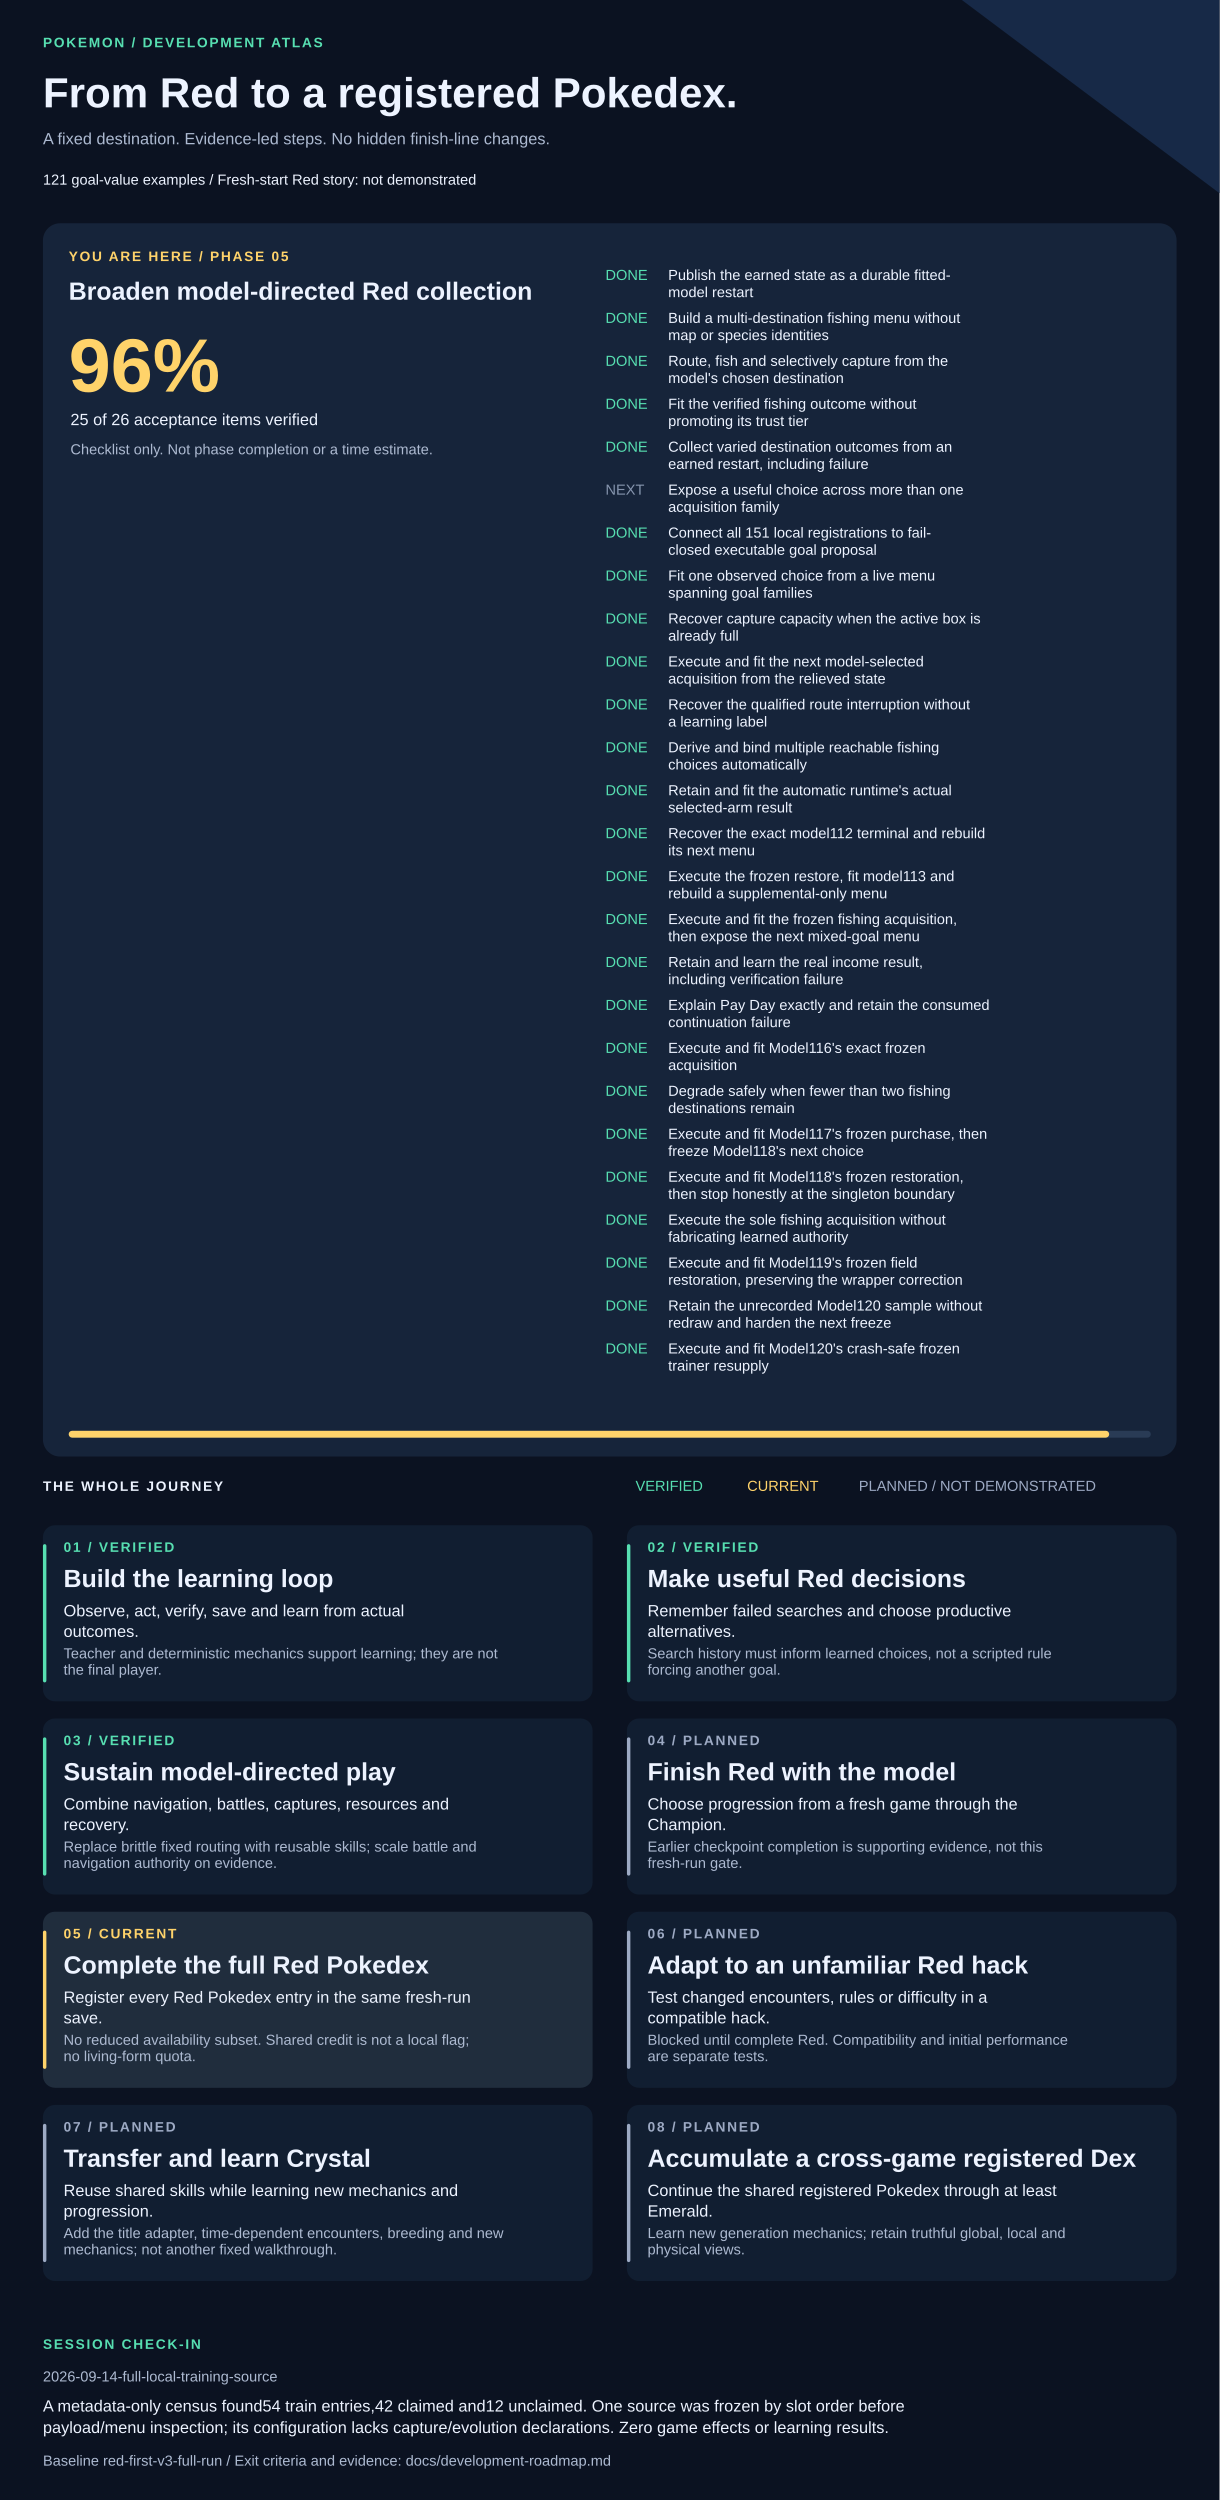
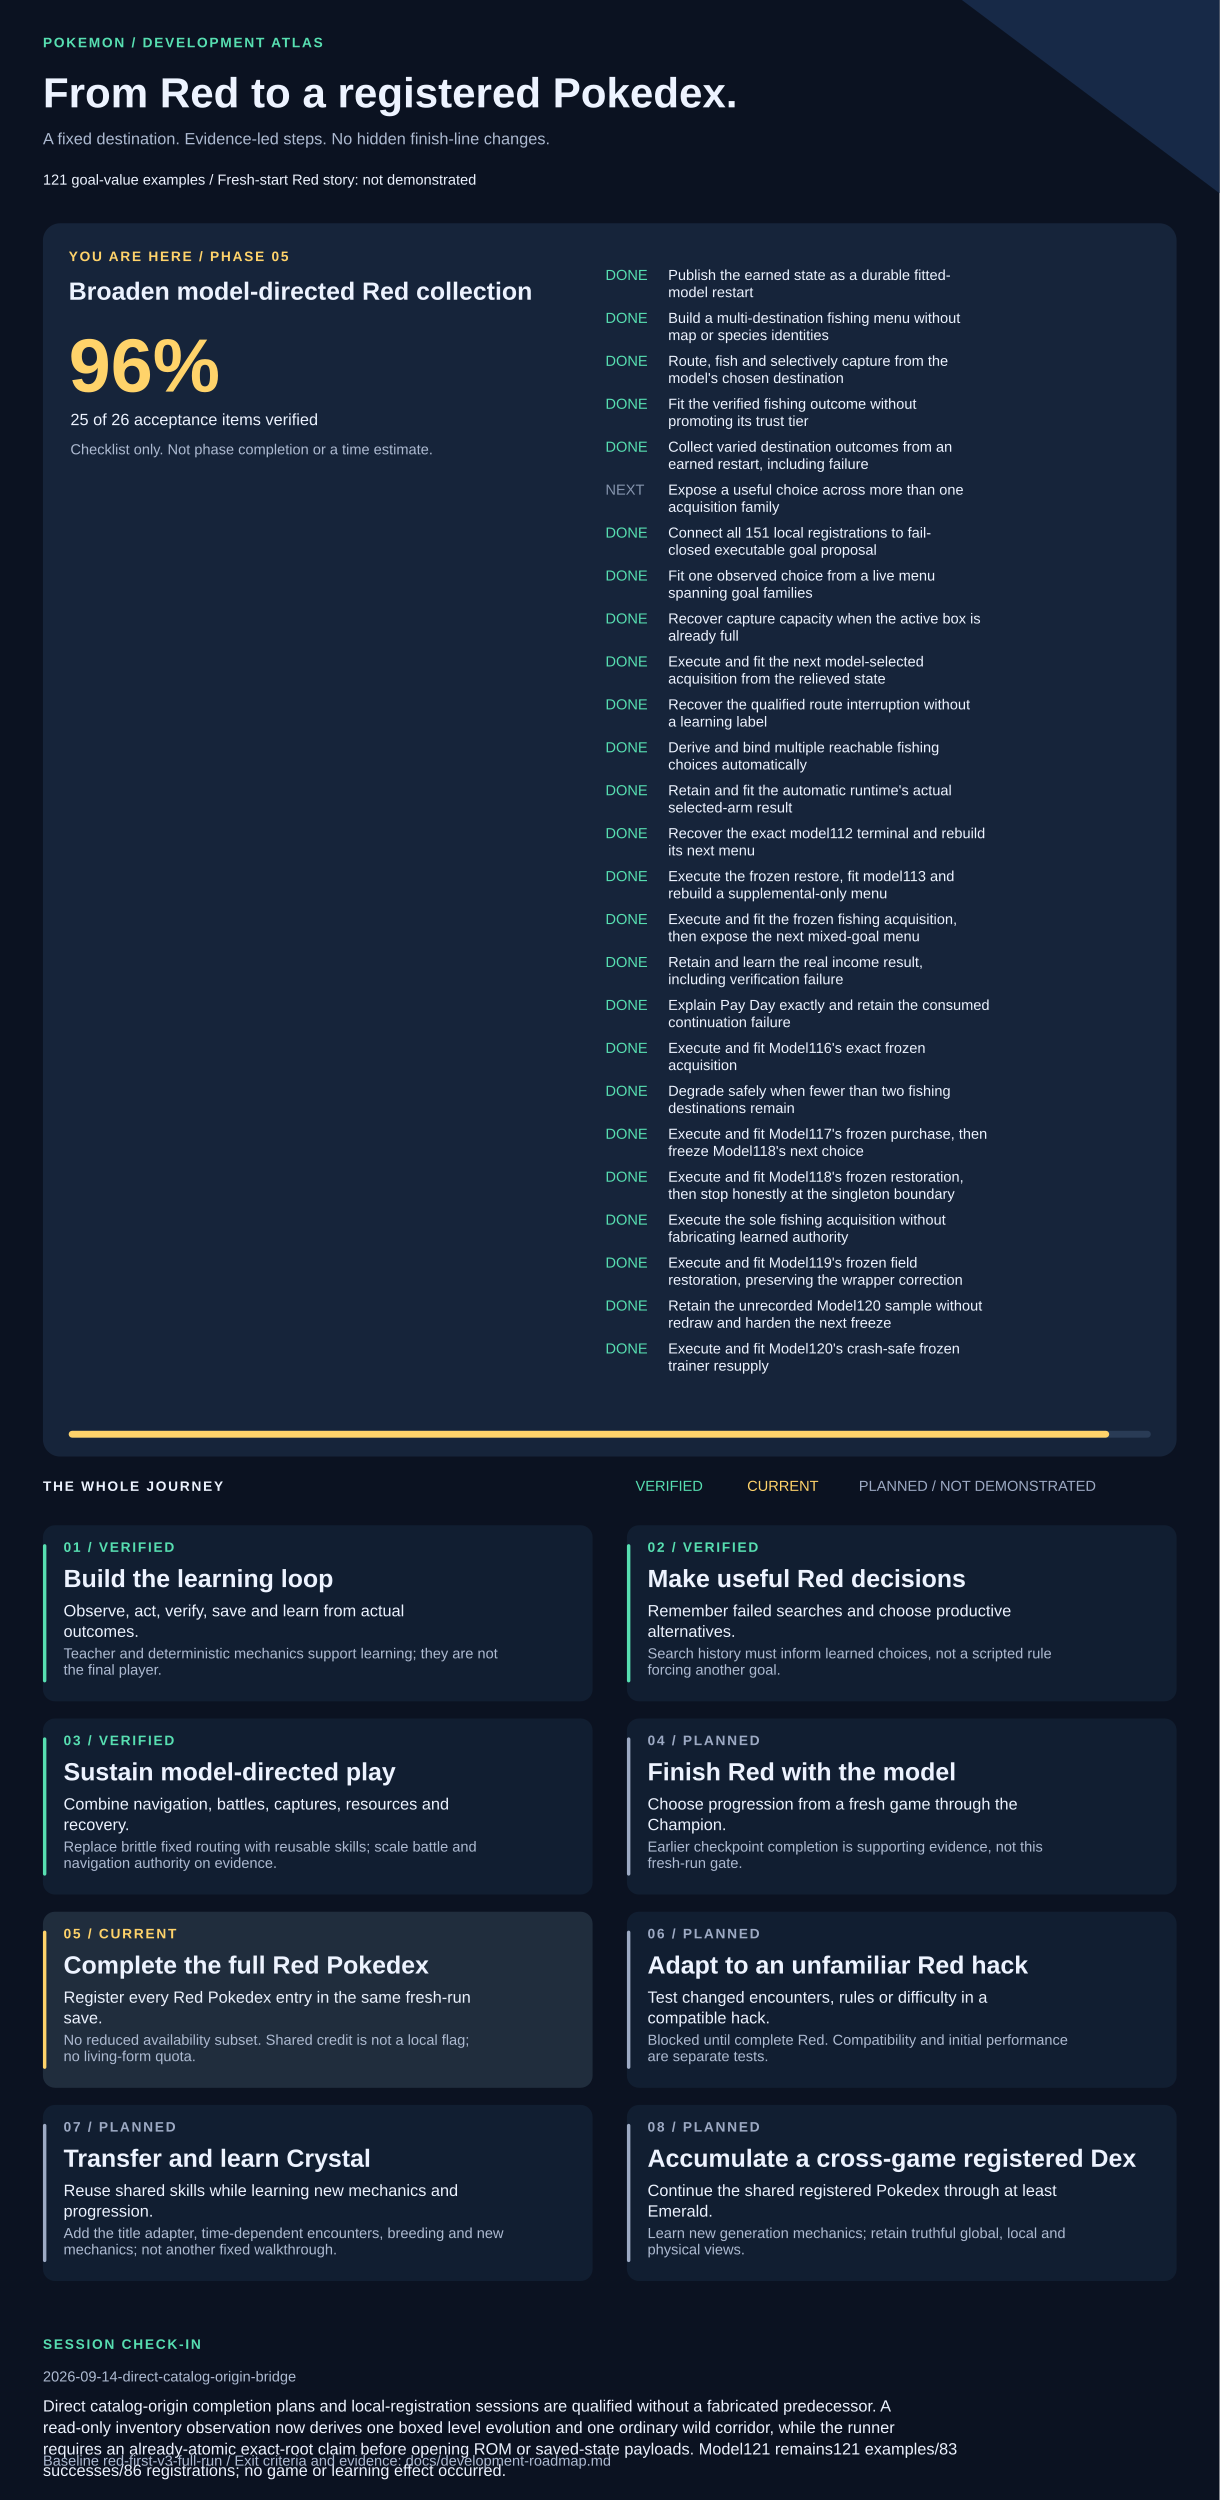
<svg xmlns="http://www.w3.org/2000/svg" width="1420" height="2911" viewBox="0 0 1420 2911" role="img" aria-labelledby="title description">
  <style>text{font-family:Arial,Helvetica,sans-serif;fill:#edf3ff}.muted{fill:#adbad1}.eyebrow{font-size:16px;letter-spacing:2px;font-weight:bold}.heading{font-size:29px;font-weight:bold}.body{font-size:19px}.small{font-size:17px}</style>
  <rect width="1420" height="2911" fill="#0b1221" />
  <path d="M1120 0H1420V225Z" fill="#172947" />
  <text x="50" y="55" class="eyebrow" style="fill:#57dfb1">POKEMON / DEVELOPMENT ATLAS</text>
  <text x="50" y="125" style="font-size:49px;font-weight:bold">From Red to a registered Pokedex.</text>
  <text x="50" y="168" class="body muted">A fixed destination. Evidence-led steps. No hidden finish-line changes.</text>
  <text x="50" y="215" class="small">121 goal-value examples  /  Fresh-start Red story: not demonstrated</text>
  <rect x="50" y="260" width="1320" height="1436" rx="20" fill="#16243a" />
  <text x="80" y="304" class="eyebrow" style="fill:#ffd36a">YOU ARE HERE / PHASE 05</text>
  <text x="80" y="349" class="heading">Broaden model-directed Red collection</text>
  <text x="80" y="456" style="font-size:88px;font-weight:bold;fill:#ffd36a">96%</text>
  <text x="82" y="495" class="body">25 of 26 acceptance items verified</text>
  <text x="82" y="529" class="small muted">Checklist only. Not phase completion or a time estimate.</text>
  <text x="705" y="326" class="small" style="fill:#57dfb1">DONE</text>
  <text x="778" y="326" class="small">Publish the earned state as a durable fitted-</text>
  <text x="778" y="346" class="small">model restart</text>
  <text x="705" y="376" class="small" style="fill:#57dfb1">DONE</text>
  <text x="778" y="376" class="small">Build a multi-destination fishing menu without</text>
  <text x="778" y="396" class="small">map or species identities</text>
  <text x="705" y="426" class="small" style="fill:#57dfb1">DONE</text>
  <text x="778" y="426" class="small">Route, fish and selectively capture from the</text>
  <text x="778" y="446" class="small">model's chosen destination</text>
  <text x="705" y="476" class="small" style="fill:#57dfb1">DONE</text>
  <text x="778" y="476" class="small">Fit the verified fishing outcome without</text>
  <text x="778" y="496" class="small">promoting its trust tier</text>
  <text x="705" y="526" class="small" style="fill:#57dfb1">DONE</text>
  <text x="778" y="526" class="small">Collect varied destination outcomes from an</text>
  <text x="778" y="546" class="small">earned restart, including failure</text>
  <text x="705" y="576" class="small" style="fill:#8594ad">NEXT</text>
  <text x="778" y="576" class="small">Expose a useful choice across more than one</text>
  <text x="778" y="596" class="small">acquisition family</text>
  <text x="705" y="626" class="small" style="fill:#57dfb1">DONE</text>
  <text x="778" y="626" class="small">Connect all 151 local registrations to fail-</text>
  <text x="778" y="646" class="small">closed executable goal proposal</text>
  <text x="705" y="676" class="small" style="fill:#57dfb1">DONE</text>
  <text x="778" y="676" class="small">Fit one observed choice from a live menu</text>
  <text x="778" y="696" class="small">spanning goal families</text>
  <text x="705" y="726" class="small" style="fill:#57dfb1">DONE</text>
  <text x="778" y="726" class="small">Recover capture capacity when the active box is</text>
  <text x="778" y="746" class="small">already full</text>
  <text x="705" y="776" class="small" style="fill:#57dfb1">DONE</text>
  <text x="778" y="776" class="small">Execute and fit the next model-selected</text>
  <text x="778" y="796" class="small">acquisition from the relieved state</text>
  <text x="705" y="826" class="small" style="fill:#57dfb1">DONE</text>
  <text x="778" y="826" class="small">Recover the qualified route interruption without</text>
  <text x="778" y="846" class="small">a learning label</text>
  <text x="705" y="876" class="small" style="fill:#57dfb1">DONE</text>
  <text x="778" y="876" class="small">Derive and bind multiple reachable fishing</text>
  <text x="778" y="896" class="small">choices automatically</text>
  <text x="705" y="926" class="small" style="fill:#57dfb1">DONE</text>
  <text x="778" y="926" class="small">Retain and fit the automatic runtime's actual</text>
  <text x="778" y="946" class="small">selected-arm result</text>
  <text x="705" y="976" class="small" style="fill:#57dfb1">DONE</text>
  <text x="778" y="976" class="small">Recover the exact model112 terminal and rebuild</text>
  <text x="778" y="996" class="small">its next menu</text>
  <text x="705" y="1026" class="small" style="fill:#57dfb1">DONE</text>
  <text x="778" y="1026" class="small">Execute the frozen restore, fit model113 and</text>
  <text x="778" y="1046" class="small">rebuild a supplemental-only menu</text>
  <text x="705" y="1076" class="small" style="fill:#57dfb1">DONE</text>
  <text x="778" y="1076" class="small">Execute and fit the frozen fishing acquisition,</text>
  <text x="778" y="1096" class="small">then expose the next mixed-goal menu</text>
  <text x="705" y="1126" class="small" style="fill:#57dfb1">DONE</text>
  <text x="778" y="1126" class="small">Retain and learn the real income result,</text>
  <text x="778" y="1146" class="small">including verification failure</text>
  <text x="705" y="1176" class="small" style="fill:#57dfb1">DONE</text>
  <text x="778" y="1176" class="small">Explain Pay Day exactly and retain the consumed</text>
  <text x="778" y="1196" class="small">continuation failure</text>
  <text x="705" y="1226" class="small" style="fill:#57dfb1">DONE</text>
  <text x="778" y="1226" class="small">Execute and fit Model116's exact frozen</text>
  <text x="778" y="1246" class="small">acquisition</text>
  <text x="705" y="1276" class="small" style="fill:#57dfb1">DONE</text>
  <text x="778" y="1276" class="small">Degrade safely when fewer than two fishing</text>
  <text x="778" y="1296" class="small">destinations remain</text>
  <text x="705" y="1326" class="small" style="fill:#57dfb1">DONE</text>
  <text x="778" y="1326" class="small">Execute and fit Model117's frozen purchase, then</text>
  <text x="778" y="1346" class="small">freeze Model118's next choice</text>
  <text x="705" y="1376" class="small" style="fill:#57dfb1">DONE</text>
  <text x="778" y="1376" class="small">Execute and fit Model118's frozen restoration,</text>
  <text x="778" y="1396" class="small">then stop honestly at the singleton boundary</text>
  <text x="705" y="1426" class="small" style="fill:#57dfb1">DONE</text>
  <text x="778" y="1426" class="small">Execute the sole fishing acquisition without</text>
  <text x="778" y="1446" class="small">fabricating learned authority</text>
  <text x="705" y="1476" class="small" style="fill:#57dfb1">DONE</text>
  <text x="778" y="1476" class="small">Execute and fit Model119's frozen field</text>
  <text x="778" y="1496" class="small">restoration, preserving the wrapper correction</text>
  <text x="705" y="1526" class="small" style="fill:#57dfb1">DONE</text>
  <text x="778" y="1526" class="small">Retain the unrecorded Model120 sample without</text>
  <text x="778" y="1546" class="small">redraw and harden the next freeze</text>
  <text x="705" y="1576" class="small" style="fill:#57dfb1">DONE</text>
  <text x="778" y="1576" class="small">Execute and fit Model120's crash-safe frozen</text>
  <text x="778" y="1596" class="small">trainer resupply</text>
  <rect x="80" y="1666" width="1260" height="8" rx="4" fill="#293b55" />
  <rect x="80" y="1666" width="1211.54" height="8" rx="4" fill="#ffd36a" />
  <text x="50" y="1736" class="eyebrow">THE WHOLE JOURNEY</text>
  <text x="740" y="1736" class="small" style="fill:#57dfb1">VERIFIED</text>
  <text x="870" y="1736" class="small" style="fill:#ffd36a">CURRENT</text>
  <text x="1000" y="1736" class="small" style="fill:#9daac4">PLANNED / NOT DEMONSTRATED</text>
  <rect x="50" y="1776" width="640" height="205" rx="14" fill="#111e31" />
  <rect x="50" y="1798" width="4" height="161" rx="2" fill="#57dfb1" />
  <text x="74" y="1807" class="eyebrow" style="fill:#57dfb1">01 / VERIFIED</text>
  <text x="74" y="1848" class="heading">Build the learning loop</text>
  <text x="74" y="1882" class="body">Observe, act, verify, save and learn from actual</text>
  <text x="74" y="1906" class="body">outcomes.</text>
  <text x="74" y="1931" class="small muted">Teacher and deterministic mechanics support learning; they are not</text>
  <text x="74" y="1950" class="small muted">the final player.</text>
  <rect x="730" y="1776" width="640" height="205" rx="14" fill="#111e31" />
  <rect x="730" y="1798" width="4" height="161" rx="2" fill="#57dfb1" />
  <text x="754" y="1807" class="eyebrow" style="fill:#57dfb1">02 / VERIFIED</text>
  <text x="754" y="1848" class="heading">Make useful Red decisions</text>
  <text x="754" y="1882" class="body">Remember failed searches and choose productive</text>
  <text x="754" y="1906" class="body">alternatives.</text>
  <text x="754" y="1931" class="small muted">Search history must inform learned choices, not a scripted rule</text>
  <text x="754" y="1950" class="small muted">forcing another goal.</text>
  <rect x="50" y="2001" width="640" height="205" rx="14" fill="#111e31" />
  <rect x="50" y="2023" width="4" height="161" rx="2" fill="#57dfb1" />
  <text x="74" y="2032" class="eyebrow" style="fill:#57dfb1">03 / VERIFIED</text>
  <text x="74" y="2073" class="heading">Sustain model-directed play</text>
  <text x="74" y="2107" class="body">Combine navigation, battles, captures, resources and</text>
  <text x="74" y="2131" class="body">recovery.</text>
  <text x="74" y="2156" class="small muted">Replace brittle fixed routing with reusable skills; scale battle and</text>
  <text x="74" y="2175" class="small muted">navigation authority on evidence.</text>
  <rect x="730" y="2001" width="640" height="205" rx="14" fill="#111e31" />
  <rect x="730" y="2023" width="4" height="161" rx="2" fill="#9daac4" />
  <text x="754" y="2032" class="eyebrow" style="fill:#9daac4">04 / PLANNED</text>
  <text x="754" y="2073" class="heading">Finish Red with the model</text>
  <text x="754" y="2107" class="body">Choose progression from a fresh game through the</text>
  <text x="754" y="2131" class="body">Champion.</text>
  <text x="754" y="2156" class="small muted">Earlier checkpoint completion is supporting evidence, not this</text>
  <text x="754" y="2175" class="small muted">fresh-run gate.</text>
  <rect x="50" y="2226" width="640" height="205" rx="14" fill="#202d3d" />
  <rect x="50" y="2248" width="4" height="161" rx="2" fill="#ffd36a" />
  <text x="74" y="2257" class="eyebrow" style="fill:#ffd36a">05 / CURRENT</text>
  <text x="74" y="2298" class="heading">Complete the full Red Pokedex</text>
  <text x="74" y="2332" class="body">Register every Red Pokedex entry in the same fresh-run</text>
  <text x="74" y="2356" class="body">save.</text>
  <text x="74" y="2381" class="small muted">No reduced availability subset. Shared credit is not a local flag;</text>
  <text x="74" y="2400" class="small muted">no living-form quota.</text>
  <rect x="730" y="2226" width="640" height="205" rx="14" fill="#111e31" />
  <rect x="730" y="2248" width="4" height="161" rx="2" fill="#9daac4" />
  <text x="754" y="2257" class="eyebrow" style="fill:#9daac4">06 / PLANNED</text>
  <text x="754" y="2298" class="heading">Adapt to an unfamiliar Red hack</text>
  <text x="754" y="2332" class="body">Test changed encounters, rules or difficulty in a</text>
  <text x="754" y="2356" class="body">compatible hack.</text>
  <text x="754" y="2381" class="small muted">Blocked until complete Red. Compatibility and initial performance</text>
  <text x="754" y="2400" class="small muted">are separate tests.</text>
  <rect x="50" y="2451" width="640" height="205" rx="14" fill="#111e31" />
  <rect x="50" y="2473" width="4" height="161" rx="2" fill="#9daac4" />
  <text x="74" y="2482" class="eyebrow" style="fill:#9daac4">07 / PLANNED</text>
  <text x="74" y="2523" class="heading">Transfer and learn Crystal</text>
  <text x="74" y="2557" class="body">Reuse shared skills while learning new mechanics and</text>
  <text x="74" y="2581" class="body">progression.</text>
  <text x="74" y="2606" class="small muted">Add the title adapter, time-dependent encounters, breeding and new</text>
  <text x="74" y="2625" class="small muted">mechanics; not another fixed walkthrough.</text>
  <rect x="730" y="2451" width="640" height="205" rx="14" fill="#111e31" />
  <rect x="730" y="2473" width="4" height="161" rx="2" fill="#9daac4" />
  <text x="754" y="2482" class="eyebrow" style="fill:#9daac4">08 / PLANNED</text>
  <text x="754" y="2523" class="heading">Accumulate a cross-game registered Dex</text>
  <text x="754" y="2557" class="body">Continue the shared registered Pokedex through at least</text>
  <text x="754" y="2581" class="body">Emerald.</text>
  <text x="754" y="2606" class="small muted">Learn new generation mechanics; retain truthful global, local and</text>
  <text x="754" y="2625" class="small muted">physical views.</text>
  <text x="50" y="2735" class="eyebrow" style="fill:#57dfb1">SESSION CHECK-IN</text>
-   <text x="50" y="2773" class="small muted">2026-09-14-full-local-training-source</text>
-   <text x="50" y="2808" class="body">A metadata-only census found54 train entries,42 claimed and12 unclaimed. One source was frozen by slot order before</text>
-   <text x="50" y="2833" class="body">payload/menu inspection; its configuration lacks capture/evolution declarations. Zero game effects or learning results.</text>
+   <text x="50" y="2773" class="small muted">2026-09-14-direct-catalog-origin-bridge</text>
+   <text x="50" y="2808" class="body">Direct catalog-origin completion plans and local-registration sessions are qualified without a fabricated predecessor. A</text>
+   <text x="50" y="2833" class="body">read-only inventory observation now derives one boxed level evolution and one ordinary wild corridor, while the runner</text>
+   <text x="50" y="2858" class="body">requires an already-atomic exact-root claim before opening ROM or saved-state payloads. Model121 remains121 examples/83</text>
+   <text x="50" y="2883" class="body">successes/86 registrations; no game or learning effect occurred.</text>
  <text x="50" y="2871" class="small muted">Baseline red-first-v3-full-run / Exit criteria and evidence: docs/development-roadmap.md</text>
</svg>
